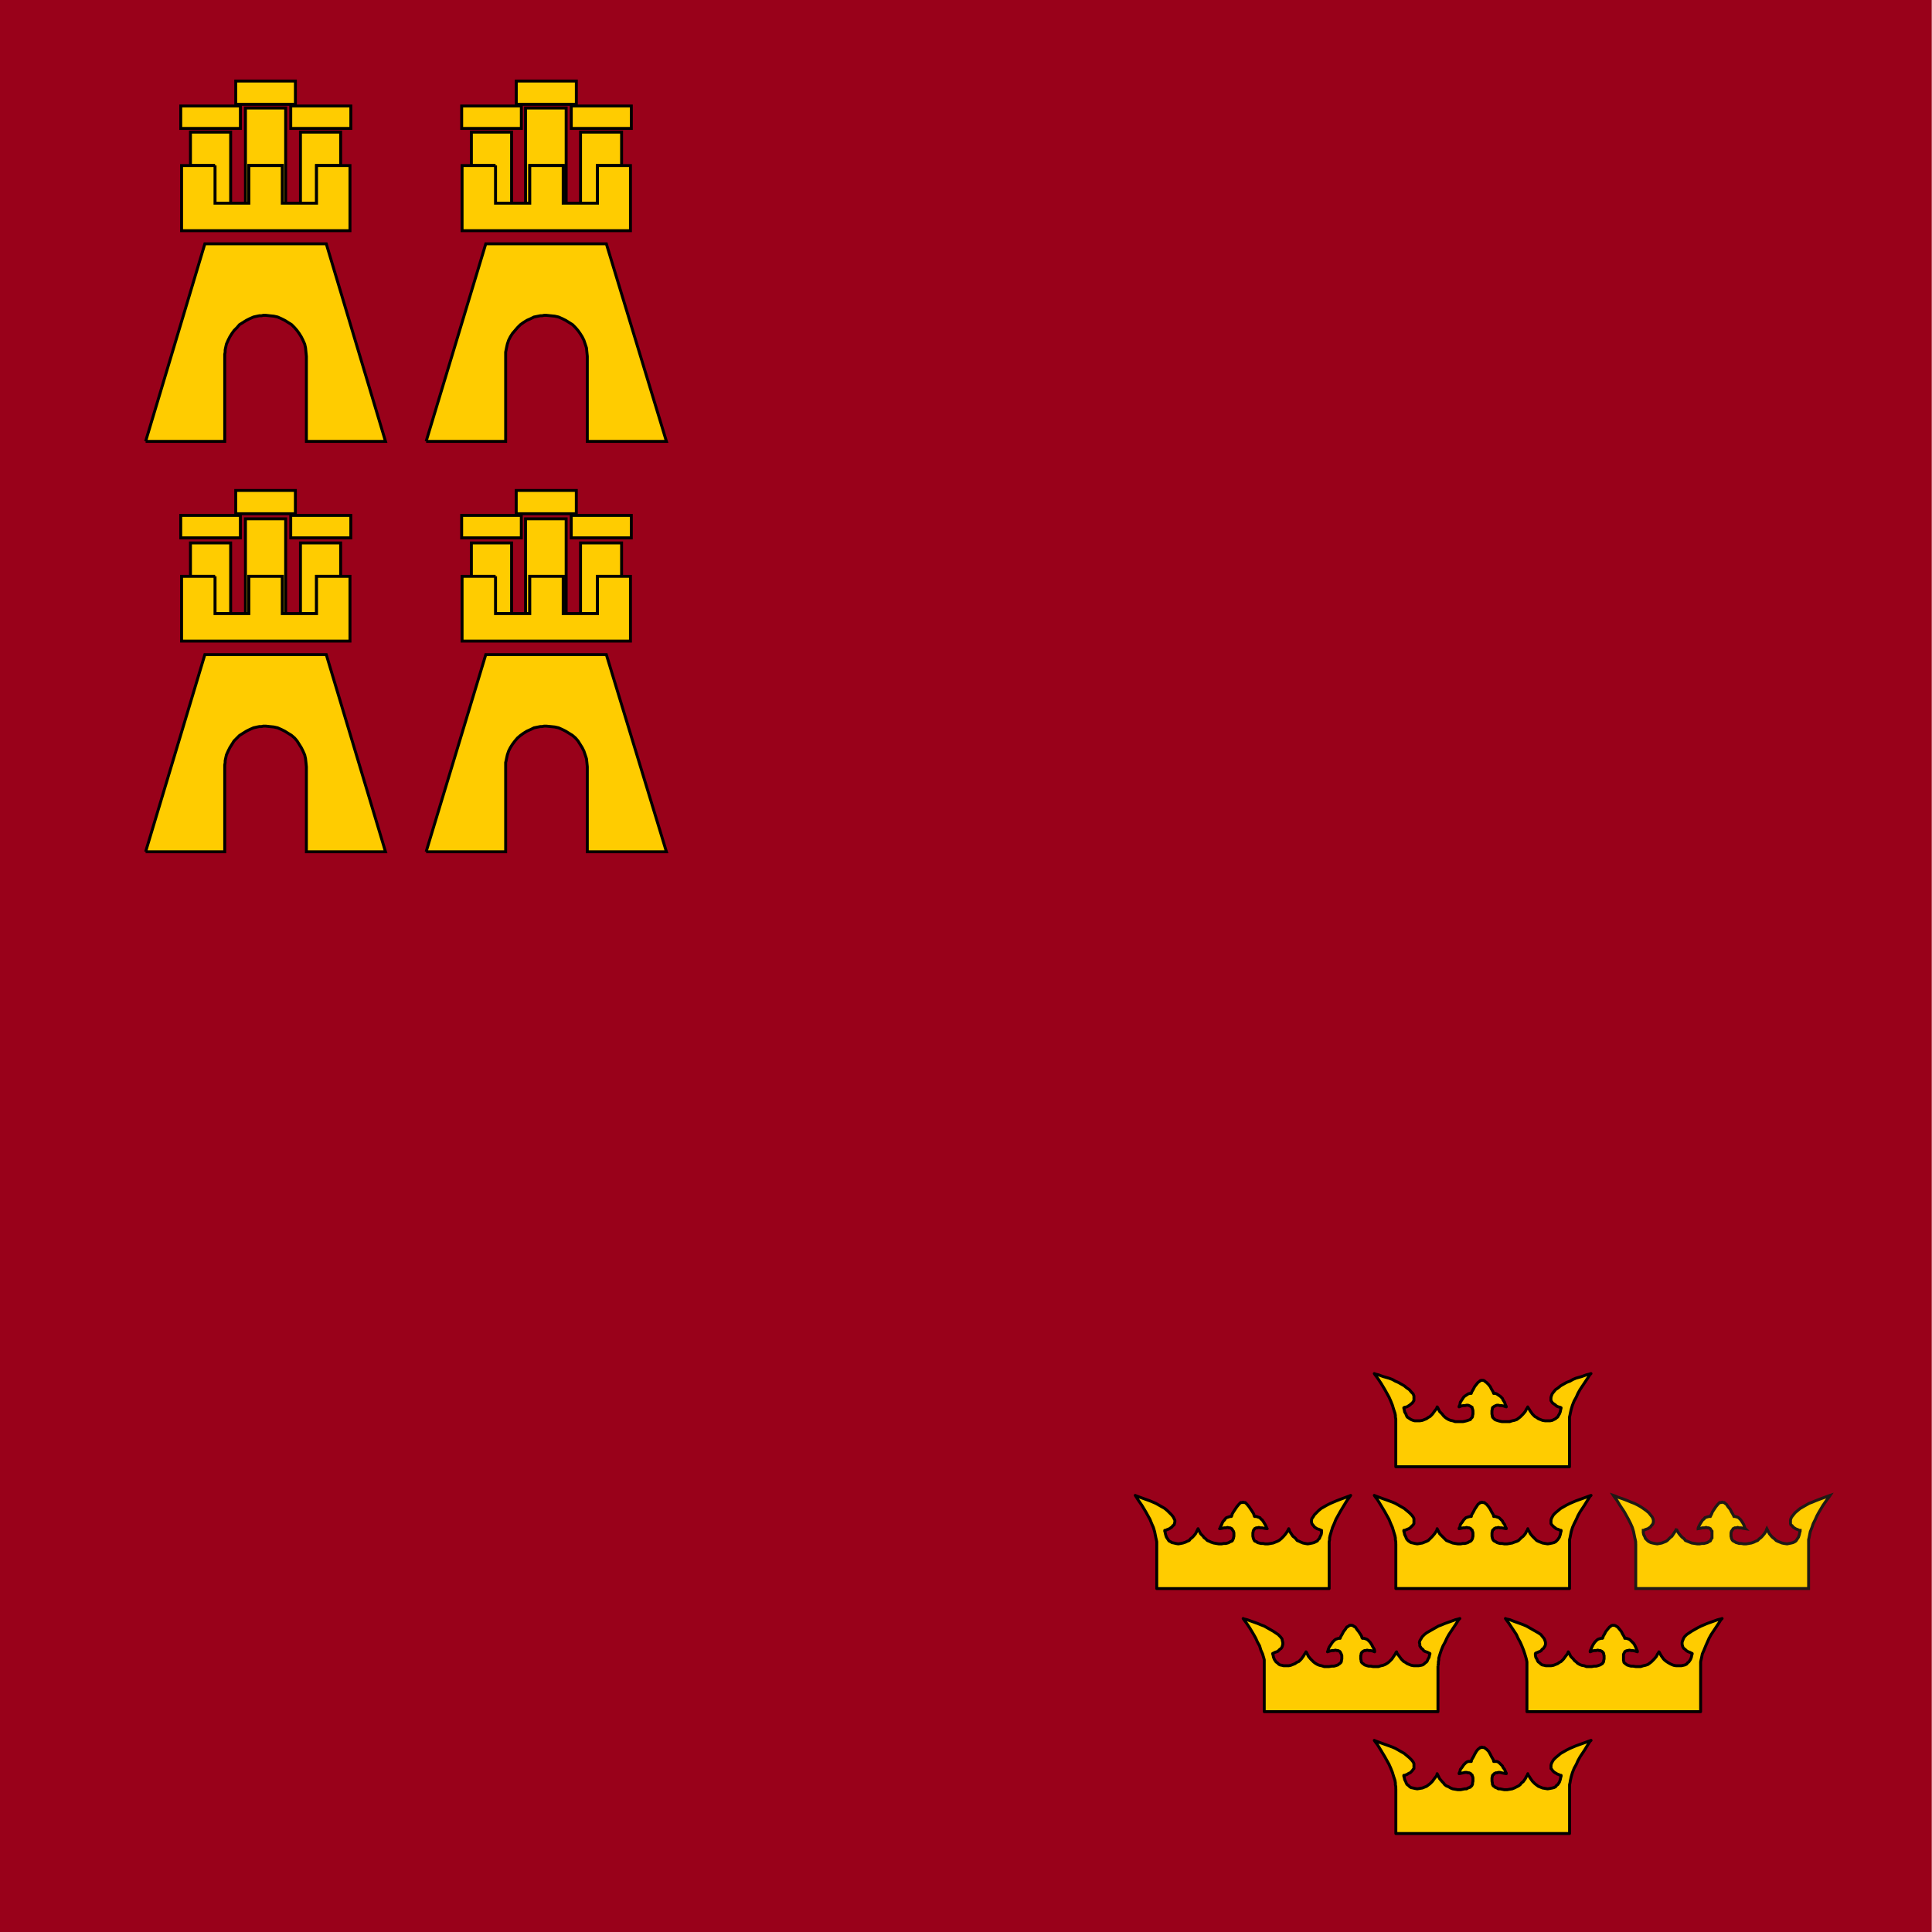
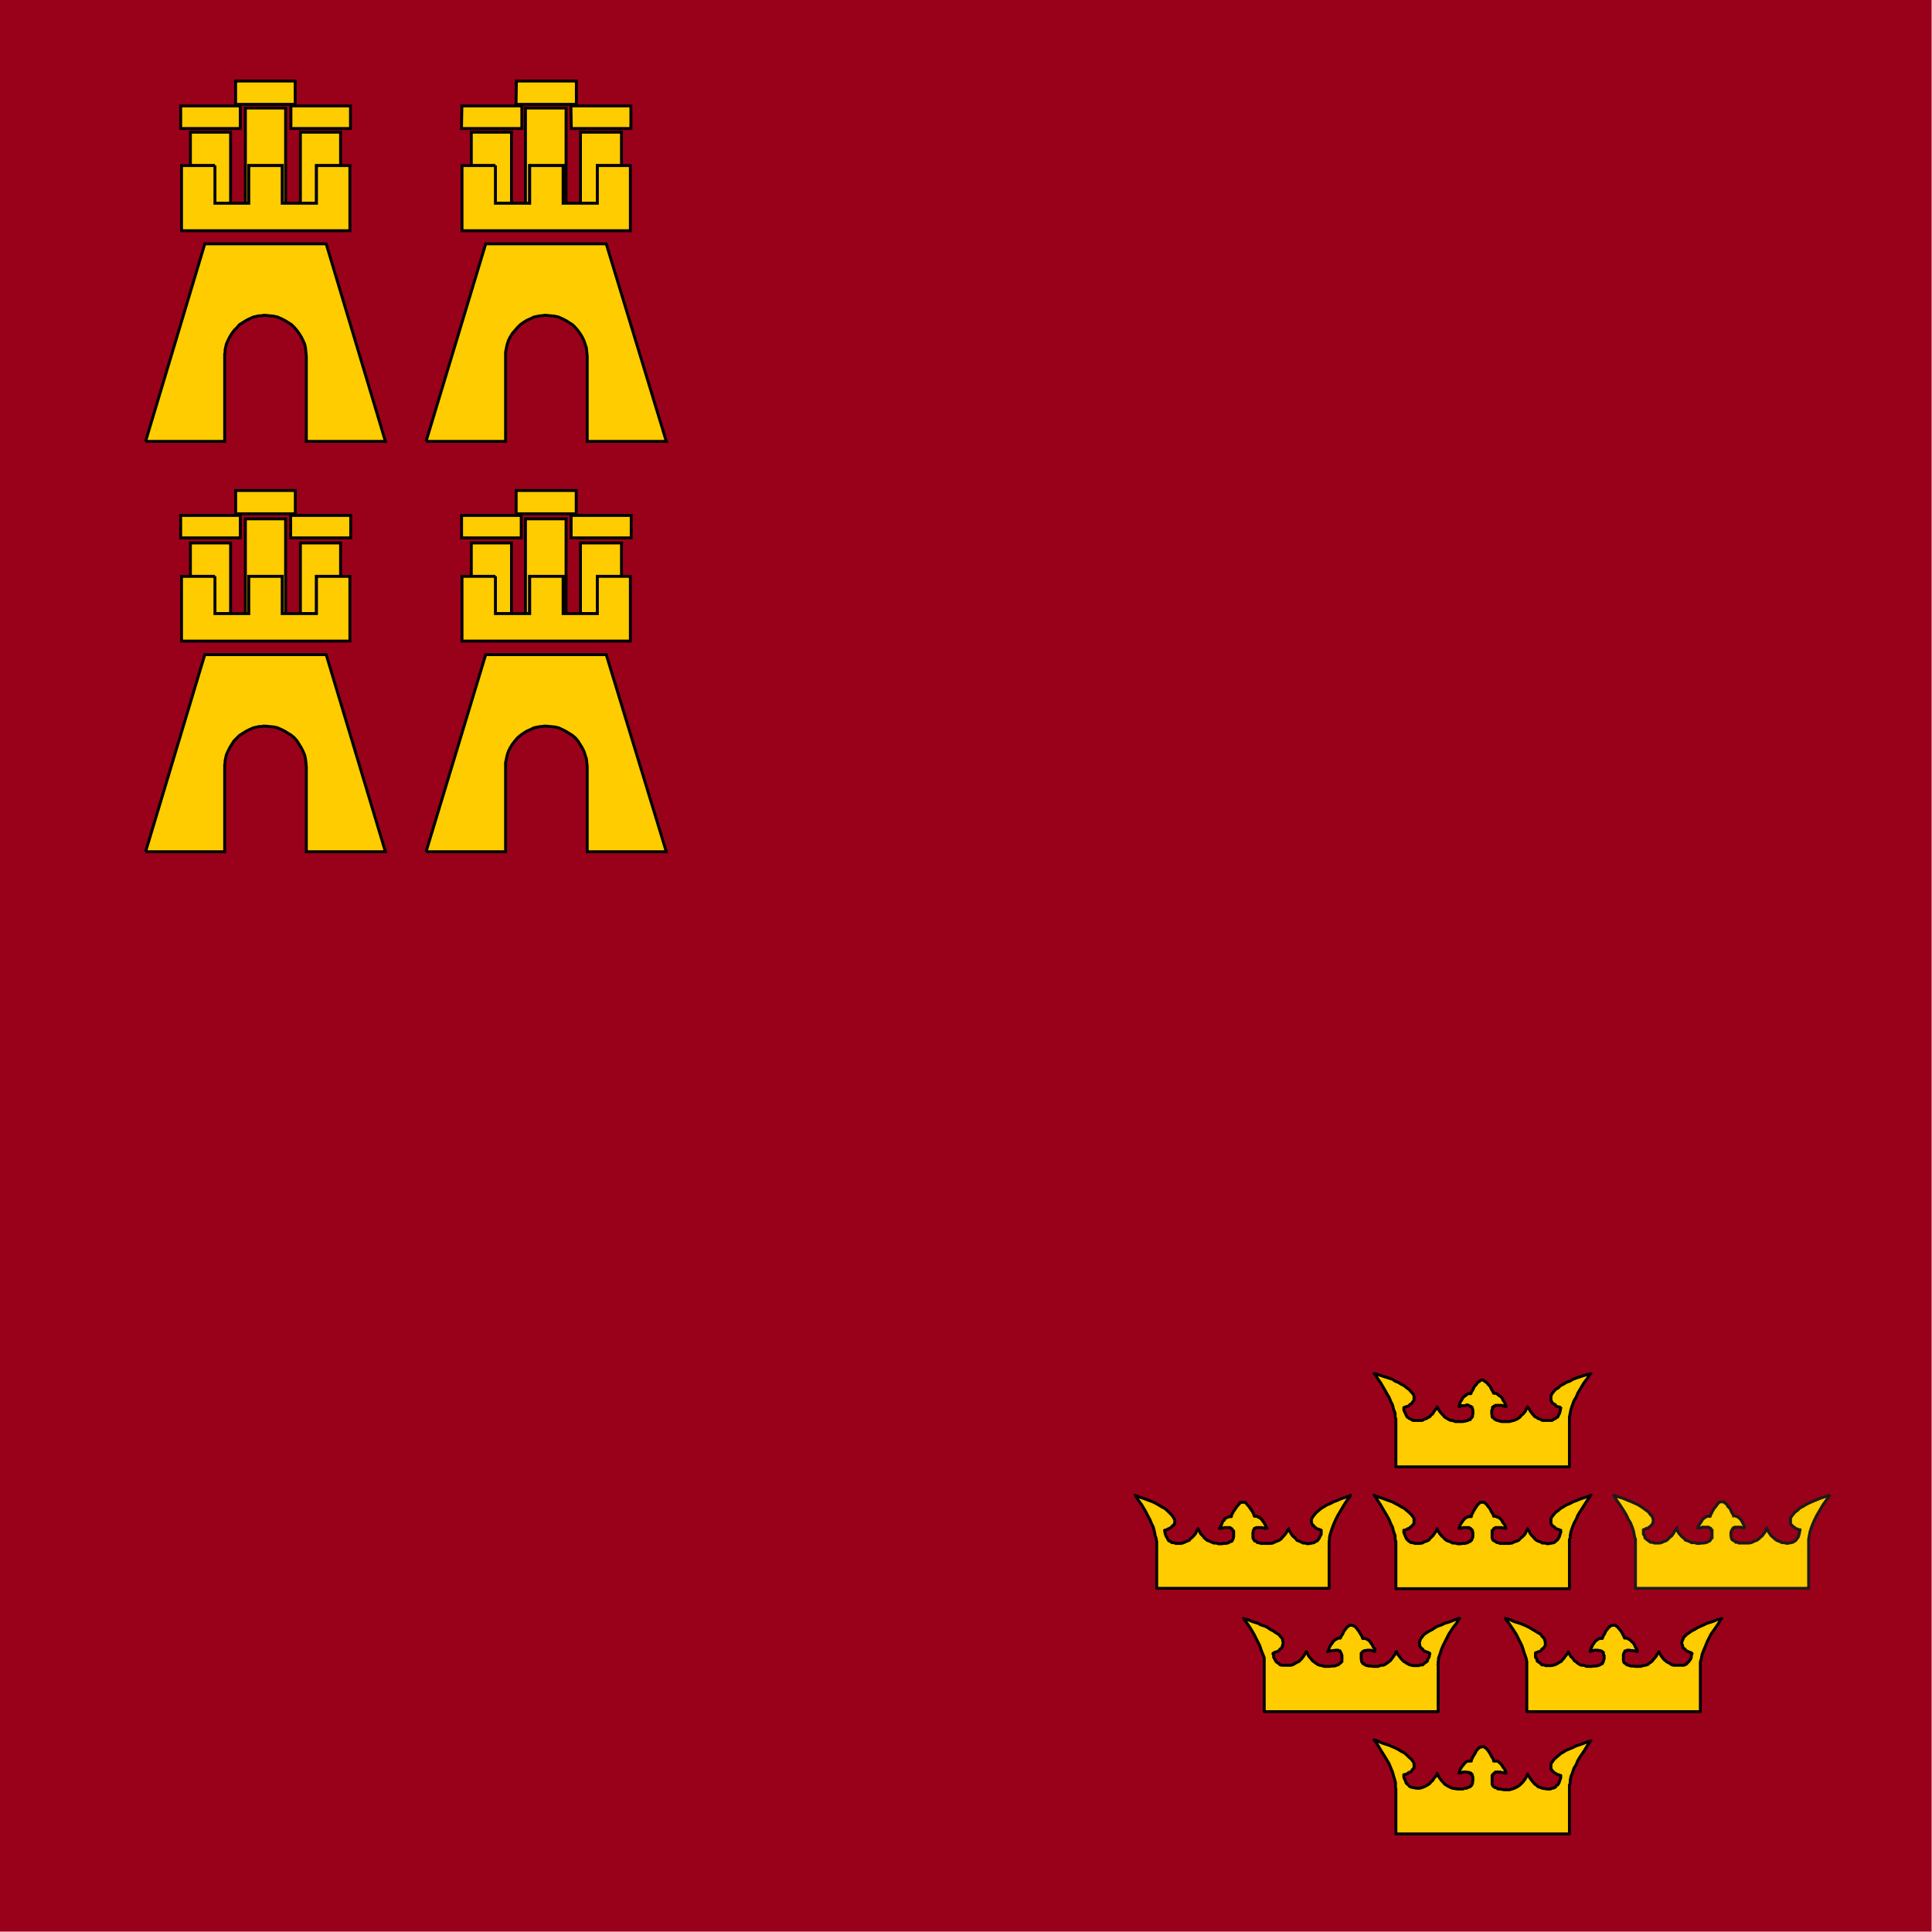
- <svg xmlns="http://www.w3.org/2000/svg" width="512" height="512.062">
-   <path style="fill:#99011a;fill-rule:evenodd;stroke-width:1.032pt" d="M0 0h512v512.062H0z" />
-   <path style="fill:#fc0;stroke:#000;stroke-width:.774;stroke-linejoin:round" d="M369.946 376.572v-.447l-.112-.558v-.447l-.112-.56-.335-1.005-.335-1.117-.447-1.118-.447-1.005-.559-1.006-.559-1.006-1.005-1.676-.894-1.34-.67-.895-.224-.335.223.112.894.223 1.23.447 1.564.447.894.336.782.447.782.335.782.447.783.447.67.558.67.447.56.67.446.448.224.558v1.23l-.224.335-.223.335-.335.224-.224.223-.335.224-.335.223-.224.112-.559.112-.223.111v.112l.112.447.111.559.336.558.111.336.224.447.335.223.335.224.336.223.558.224.447.111h1.341l.67-.111.56-.224.558-.223.447-.336.447-.223.335-.335.335-.336.56-.782.446-.558.224-.447v-.112l.111.112.224.447.335.67.67.67.336.447.335.336.447.335.559.335.558.224.559.111.67.224h2.012l.558-.112.447-.112.336-.111.335-.112.335-.112.112-.223.223-.224.112-.112.112-.223v-.224l.112-.447v-.894l-.112-.446-.112-.224v-.223l-.223-.112-.112-.112-.224-.112-.223-.111-.335-.112h-.336l-.447.112h-.446l-.56.111-.558.224v-.112l.224-.447.111-.67.447-.67.224-.336.223-.335.224-.224.335-.223.335-.224.335-.223.447-.112h.336v-.112l.223-.447.335-.558.336-.67.447-.56.446-.558.336-.224.223-.223.335-.112h.447l.336.112.223.223.335.224.559.558.447.56.335.67.335.558.224.447v.112h.447l.335.112.335.223.336.224.335.223.223.224.336.335.111.335.447.67.224.671.223.447v.112l-.67-.224-.559-.111h-.447l-.447-.112h-.335l-.335.112-.224.111-.223.112-.112.112-.224.112-.111.223v.224l-.112.446v.894l.112.447v.224l.111.223.112.112.224.224.223.223.224.112.335.112.335.111.447.112.559.112h2.011l.67-.224.56-.111.67-.224.447-.335.447-.335.335-.336.447-.447.559-.67.335-.67.335-.447v-.112.112l.335.447.335.558.56.782.334.336.336.335.447.223.447.336.558.223.559.224.67.111h1.341l.56-.111.446-.224.447-.223.223-.224.336-.223.223-.447.224-.336.223-.558.112-.559.112-.447v-.112l-.224-.111-.447-.112-.335-.112-.335-.223-.224-.224-.335-.223-.335-.224-.224-.335-.223-.335v-.783l.112-.446.223-.56.335-.446.559-.67.67-.448.67-.558.783-.447.782-.447.894-.335.782-.447.783-.336 1.564-.447 1.23-.447.893-.223.335-.112-.335.335-.559.894-.894 1.341-1.117 1.676-.559 1.006-.447 1.006-.558 1.005-.447 1.118-.336 1.117-.223 1.006-.112.559-.111.447v13.186h-46.038v-12.18M369.946 409.192v-.559l-.112-.559v-.447l-.112-.558-.335-1.118-.335-1.117-.447-1.006-.447-1.117-.559-1.006-.559-1.006-1.005-1.676-.894-1.452-.67-.894-.224-.336.223.112.894.335 1.23.447 1.564.559.894.335.782.335.782.447.782.447.783.447.67.56.67.558.56.558.446.56.224.446v1.341l-.224.335-.223.224-.335.335-.224.223-.335.224-.335.112-.224.111-.559.224h-.223v.223l.112.336.111.558.336.67.111.336.224.335.335.335.335.224.336.223.558.112.447.112.67.112.671-.112.67-.112.56-.223.558-.224.447-.223.447-.447.335-.335.335-.336.56-.67.446-.67.224-.448v-.223l.111.223.224.447.335.67.67.671.336.336.335.335.447.447.559.223.558.224.559.223.67.112.67.112h.783l.559-.112h.558l.447-.112.336-.112.335-.223.335-.112.112-.112.223-.223.112-.223.112-.224v-.112l.112-.447v-.894l-.112-.447-.112-.111v-.224l-.223-.112-.112-.223-.224-.112-.223-.112h-.32l-.335-.111-.447.111h-.447l-.559.112-.559.112v-.112l.224-.335.112-.67.447-.56.223-.334.223-.336.224-.223.335-.335.335-.112.336-.112.447-.112h.335v-.223l.223-.447.336-.559.335-.67.447-.67.447-.671.335-.224.223-.223h.336l.111-.112.336.112h.335l.223.223.336.224.558.67.447.67.335.671.336.559.223.447v.223h.447l.335.112.336.112.335.112.335.335.224.223.335.336.111.335.447.559.224.67.223.335v.112l-.67-.112-.559-.112h-.447l-.447-.111-.335.111h-.335l-.224.112-.223.112-.112.223-.223.112-.112.224v.111l-.112.447v.894l.112.447v.112l.112.224.111.223.224.223.223.112.224.112.335.223.335.112.447.112h.559l.559.112h.782l.67-.112.67-.112.56-.223.67-.224.447-.223.447-.447.335-.335.447-.336.559-.67.335-.67.335-.448v-.223.223l.335.447.336.67.558.671.336.336.335.335.447.447.447.223.559.224.558.223.67.112.671.112.67-.112.56-.112.446-.112.447-.223.224-.224.335-.335.223-.335.224-.335.223-.67.112-.56.112-.335v-.223h-.224l-.447-.224-.335-.111-.335-.112-.224-.224-.335-.223-.335-.335-.223-.224-.224-.335v-.894l.112-.447.223-.447.336-.559.558-.558.67-.559.671-.559.782-.447.783-.447.893-.447.783-.335.782-.335 1.564-.559 1.23-.447.893-.335.336-.112-.336.336-.558.894-.894 1.452-1.118 1.676-.558 1.006-.447 1.006-.56 1.117-.446 1.006-.335 1.117-.224 1.118-.112.558-.111.447v12.962H369.96v-11.844M404.702 441.491v-1.006l-.112-.558-.112-.447-.335-1.118-.335-1.005-.447-1.118-.447-1.006-.559-1.005-.447-1.006-1.117-1.676-.894-1.341-.67-.894-.224-.335.224.112 1.005.223 1.118.447 1.564.559.894.335.782.335.782.447.783.447.782.447.782.447.67.447.447.559.447.558.224.56.112.446v.447l-.112.447-.224.335-.223.336-.335.223-.224.335-.335.224-.335.111-.224.112-.559.224-.111.111v.447l.111.56.336.558.111.335.224.335.335.224.335.335.336.223.558.112.447.112h1.341l.67-.112.56-.223.558-.224.447-.335.447-.223.335-.336.335-.335.56-.782.446-.559.224-.447v-.112l.111.112.224.447.335.67.67.671.336.447.447.335.335.336.559.335.558.223.67.112.56.223h1.452l.559-.111h.559l.446-.112.336-.112.335-.112.335-.223.224-.112.111-.223.112-.112.112-.223v-.224l.112-.447v-.894l-.112-.335v-.224l-.112-.223-.223-.224-.112-.111-.224-.112-.223-.112h-.335l-.336-.111-.446.111h-.447l-.56.112-.558.223v-.223l.224-.447.223-.559.335-.67.224-.335.223-.336.224-.223.335-.335.335-.224.335-.112.447-.111h.336l.111-.112.112-.447.335-.559.336-.67.447-.559.558-.67.224-.112.223-.224.335-.111h.447l.336.111.335.224.223.112.56.67.446.559.335.67.335.559.224.447v.112h.447l.335.111.335.112.336.224.335.335.223.223.336.336.223.335.335.67.224.559.223.447v.223l-.67-.223-.559-.112h-.447l-.447-.111-.335.111h-.224l-.335.112-.223.112-.112.111-.112.224-.112.223-.111.224v1.676l.111.224v.223l.112.112.224.223.223.112.224.224.335.111.335.112.447.112h.559l.67.111h1.341l.67-.223.56-.112.67-.223.447-.335.447-.336.335-.335.447-.447.559-.67.335-.67.335-.448v-.111l.112.111.223.447.336.559.558.782.335.335.447.336.336.223.558.335.447.224.559.223.67.112h1.341l.56-.112.446-.111.447-.224.224-.335.335-.224.223-.335.224-.335.223-.559.112-.559.112-.335v-.112l-.224-.111-.447-.224-.335-.111-.223-.112-.336-.224-.335-.335-.335-.223-.224-.336-.111-.335-.112-.447v-.447l.112-.447.111-.223.112-.335.112-.224.223-.335.559-.559.67-.447.67-.447.783-.447.782-.447.894-.447.782-.335.783-.335 1.564-.559 1.23-.447.893-.223.335-.112-.335.335-.559.894-.893 1.341-1.118 1.676-.559 1.006-.447 1.006-.447 1.005-.447 1.118-.446 1.005-.224 1.118-.112.447-.111.558v13.186h-46.038v-12.18M369.946 474.12v-.558l-.112-.559v-.447l-.112-.67-.335-1.006-.335-1.117-.447-1.118-.447-1.005-.559-1.006-.559-1.006-1.005-1.676-.894-1.452-.67-.894-.224-.336.223.112.894.335 1.23.447 1.564.559.894.335.782.335.782.447.782.447.783.447.67.56.67.558.56.559.446.558.224.447v1.341l-.224.224-.223.335-.335.335-.224.224-.335.111-.335.224-.224.111-.559.224h-.223v.223l.112.336.111.558.336.67.111.336.224.335.335.224.335.335.336.223.558.112.447.112.67.112.671-.112.67-.112.56-.223.558-.224.447-.335.447-.335.335-.335.335-.336.56-.782.446-.559.224-.447v-.223l.111.223.224.447.335.67.67.783.336.335.335.447.447.336.559.223.558.335.559.224.67.111.67.112h.783l.559-.112.558-.111h.447l.336-.224.335-.112.335-.111.112-.224.223-.111.112-.224.112-.223v-.336l.112-.447v-.894l-.112-.447-.112-.111v-.224l-.223-.112-.112-.223-.224-.112-.223-.111h-.32l-.335-.112h-.447l-.447.112-.559.111-.559.112v-.112l.224-.447.112-.558.447-.56.223-.334.223-.336.224-.223.335-.335.335-.224.336-.112h.782v-.223l.223-.447.336-.559.335-.67.447-.782.447-.559.335-.224.223-.223h.336l.111-.112.336.112h.335l.223.223.336.224.558.559.447.782.335.67.336.559.223.447v.223h.782l.336.112.335.224.335.335.224.223.335.336.111.335.447.559.224.558.223.447v.112l-.67-.112-.559-.111-.447-.112h-.447l-.335.112h-.335l-.224.111-.223.112-.112.223-.223.112-.112.224v.111l-.112.447v.894l.112.447v.336l.112.223.111.224.224.111.223.224.224.111.335.112.335.224h.447l.559.111.559.112h.782l.67-.112.67-.111.56-.224.67-.335.447-.223.447-.336.335-.447.447-.335.559-.782.335-.67.335-.448v-.223.223l.335.447.336.56.558.781.336.336.335.335.447.335.447.335.559.224.558.223.67.112.671.112.67-.112.56-.112.446-.112.447-.223.224-.335.335-.224.223-.335.224-.335.223-.67.112-.56.112-.335v-.223h-.224l-.447-.224-.335-.111-.335-.224-.224-.111-.335-.224-.335-.335-.223-.335-.224-.224v-.894l.112-.447.223-.447.336-.558.558-.56.67-.558.671-.559.782-.447.783-.447.893-.447.783-.335.782-.335 1.564-.559 1.23-.447.893-.335.336-.112-.336.336-.558.894-.894 1.452-1.118 1.676-.558 1.006-.447 1.006-.56 1.005-.446 1.118-.335 1.117-.224 1.006-.112.67-.111.447v12.962H369.96v-11.844" />
-   <path style="fill:#fc0;stroke:#1f1a16;stroke-width:.774" d="M433.523 409.192v-.559l-.112-.559-.112-.447-.112-.558-.223-1.118-.335-1.117-.447-1.006-.56-1.117-.558-1.006-.559-1.006-1.117-1.676-.894-1.452-.67-.894-.224-.336.335.112.783.335 1.34.447 1.453.559.782.335.894.335.894.447.782.447.67.447.783.56.67.558.447.558.447.56.224.446.112.447v.447l-.112.447-.224.335-.223.224-.224.335-.335.223-.335.224-.335.112-.335.111-.447.224h-.114v.559l.112.558.335.67.112.336.335.335.335.335.335.224.447.223.447.112.559.112.67.112.671-.112.559-.112.558-.223.56-.224.334-.223.447-.447.336-.335.446-.336.447-.67.447-.67.224-.448.112-.223v.223l.223.447.447.67.559.671.335.336.447.335.335.447.559.223.559.224.558.223.783.112.67.112h.67l.56-.112h.567l.447-.112.447-.112.335-.223.224-.112.223-.112.112-.223.112-.223.111-.224.112-.112v-1.788l-.112-.111-.111-.224-.112-.112-.112-.223-.223-.112-.224-.112h-.33l-.335-.111-.447.111h-.558l-.447.112-.67.112v-.112l.111-.335.336-.67.335-.56.223-.334.224-.336.335-.223.224-.335.335-.112.335-.112.447-.112h.335l.112-.223.223-.447.224-.559.447-.67.447-.67.559-.671.223-.224.224-.223h.34l.335-.112.336.112h.223l.224.223.335.224.447.67.559.67.335.671.335.559.223.447.112.223h.224l.447.112.335.112.223.112.336.335.223.223.224.336.223.335.335.559.224.67.111.335.112.112-.67-.112-.447-.112h-.559l-.335-.111-.447.111h-.335l-.224.112-.223.112-.112.223-.112.112-.112.224-.111.111-.112.447v.894l.112.447v.112l.111.224.112.223.224.223.223.112.224.112.335.223.447.112.335.112h.559l.67.112h.67l.671-.112.67-.112.671-.223.447-.224.559-.223.447-.447.447-.335.335-.336.559-.67.447-.67.111-.448.112-.223.112.223.223.447.336.67.558.671.335.336.447.335.447.447.447.223.56.224.558.223.558.112.783.112.558-.112.56-.112.446-.112.447-.223.335-.224.224-.335.223-.335.224-.335.223-.67.112-.56.112-.335v-.223h-.224l-.447-.224-.335-.111-.223-.112-.336-.224-.335-.223-.223-.335-.336-.224-.111-.335v-.894l.111-.447.224-.447.447-.559.447-.558.67-.559.67-.559.783-.447.782-.447.782-.447.894-.335.782-.335 1.453-.559 1.23-.447.893-.335.335-.112-.223.336-.67.894-1.006 1.452-1.006 1.676-.559 1.006-.447 1.006-.558 1.117-.336 1.006-.447 1.117-.223 1.118-.112.558-.111.447v12.962h-45.814v-11.844" />
-   <path style="fill:#fc0;stroke:#000;stroke-width:.774;stroke-linejoin:round" d="M306.586 409.192v-.559l-.112-.559-.112-.447-.112-.558-.223-1.118-.335-1.117-.447-1.006-.447-1.117-.559-1.006-.559-1.006-1.005-1.676-1.006-1.452-.559-.894-.223-.336.223.112.894.335 1.23.447 1.564.559.782.335.782.335.782.447.783.447.782.447.67.56.559.558.559.558.447.56.223.446.224.447v.447l-.112.447-.112.335-.335.224-.224.335-.335.223-.335.224-.223.112-.336.111-.447.224h-.223v.223l.112.336.111.558.224.67.223.336.224.335.223.335.447.224.335.223.56.112.446.112.67.112.671-.112.559-.112.67-.223.447-.224.559-.223.335-.447.447-.335.335-.336.559-.67.335-.67.224-.448.111-.223.112.223.224.447.335.67.67.671.224.336.447.335.447.447.559.223.446.224.67.223.671.112.67.112h.783l.559-.112h.558l.447-.112.336-.112.335-.223.335-.112.224-.112.111-.223.112-.223.112-.224v-.112l.112-.447v-.894l-.112-.447-.112-.111-.112-.224-.111-.112-.112-.223-.224-.112-.223-.112h-.335l-.336-.111-.447.111h-.447l-.558.112-.67.112.111-.112.112-.335.335-.67.224-.56.223-.334.335-.336.112-.223.335-.335.335-.112.336-.112.335-.112h.335l.112-.223.112-.447.335-.559.447-.67.447-.67.558-.671.224-.224.223-.223h.336l.335-.112.223.112h.336l.223.223.224.224.558.67.447.67.447.671.335.559.112.447.112.223h.447l.335.112.335.112.336.112.223.335.335.223.224.336.223.335.335.559.336.67.111.335.112.112-.782-.112-.559-.112h-.447l-.447-.111-.335.111h-.335l-.224.112-.223.112-.112.223-.112.112-.111.224v.111l-.112.447v.894l.112.447v.112l.111.224.112.223.112.223.223.112.336.112.223.223.447.112.447.112h.559l.558.112h.783l.67-.112.67-.112.56-.223.558-.224.447-.223.559-.447.335-.335.335-.336.559-.67.447-.67.223-.448.112-.223.112.223.112.447.446.67.447.671.447.336.336.335.335.447.559.223.447.224.558.223.559.112.67.112.67-.112.56-.112.447-.112.447-.223.446-.224.224-.335.335-.335.112-.335.335-.67.112-.56v-.558h-.114l-.447-.224-.335-.111-.335-.112-.335-.224-.336-.223-.223-.335-.223-.224-.224-.335-.112-.447v-.447l.112-.447.335-.447.335-.559.56-.558.558-.559.67-.559.783-.447.782-.447.894-.447.782-.335.782-.335 1.453-.559 1.229-.447.894-.335.223-.112-.223.336-.67.894-.895 1.452-1.005 1.676-.559 1.006-.559 1.006-.447 1.117-.447 1.006-.335 1.117-.335 1.118-.112.558v.447l-.112.559v12.404h-45.698v-11.845M381.115 441.491l.112-.447v-.559l.111-.558v-.447l.335-1.118.336-1.005.447-1.118.558-1.006.447-1.005.56-1.006 1.116-1.676.894-1.341.56-.894.334-.335-.335.112-.894.223-1.229.447-1.564.559-.783.335-.894.335-.782.447-.782.447-.782.447-.782.447-.559.447-.559.559-.223.335-.112.223-.223.336-.112.223-.112.447.112.447v.447l.223.335.224.336.335.223.223.335.336.224.335.111.335.112.447.224.224.111v.112l-.112.335-.112.56-.335.558-.112.335-.223.335-.336.224-.335.335-.335.223-.447.112-.67.112h-1.24l-.67-.112-.558-.223-.559-.224-.447-.335-.447-.223-.335-.336-.335-.335-.56-.782-.446-.559-.224-.447v-.112l-.111.112-.224.447-.447.67-.447.671-.447.447-.335.335-.447.336-.559.335-.558.223-.559.112-.67.223h-1.453l-.559-.111h-.558l-.447-.112-.336-.112-.335-.112-.223-.223-.224-.112-.223-.223-.112-.112-.112-.223v-.224l-.112-.447v-.894l.112-.335v-.224l.112-.223.223-.224.112-.111.224-.112.223-.112h.335l.336-.111.447.111h.447l.558.112.559.223v-.223l-.112-.447-.335-.559-.335-.67-.224-.335-.223-.336-.224-.223-.335-.335-.335-.224-.335-.112-.336-.111h-.447l-.111-.112-.112-.447-.335-.559-.447-.67-.447-.559-.447-.67-.335-.112-.224-.224-.335-.111h-.547l-.224.111-.223.224-.335.112-.447.67-.447.559-.336.67-.335.559-.223.447v.112h-.447l-.335.111-.336.112-.335.224-.335.335-.224.223-.223.336-.224.335-.447.67-.223.559-.112.447-.112.223.67-.223.56-.112h.447l.447-.111.335.111h.335l.223.112.224.112.112.111.111.224.112.223.112.224.112.335v.894l-.112.447v.224l-.112.223-.112.112-.223.223-.224.112-.223.223-.335.112-.335.112-.447.112h-.56l-.67.111h-1.34l-.67-.223-.56-.112-.558-.223-.56-.335-.446-.336-.335-.335-.447-.447-.559-.67-.335-.67-.224-.448-.111-.112v.112l-.336.447-.335.559-.559.782-.335.335-.335.336-.559.223-.447.335-.558.224-.56.223-.558.112h-1.34l-.448-.112-.558-.112-.336-.223-.335-.335-.335-.224-.224-.335-.223-.335-.224-.559-.111-.559-.112-.335v-.112l.223-.111.447-.224.336-.112.335-.111.223-.224.336-.335.335-.223.223-.336.112-.335.112-.447v-.447l-.112-.447-.112-.559-.447-.558-.558-.559-.67-.447-.671-.447-.782-.447-.783-.447-.782-.447-.894-.335-.782-.335-1.564-.559-1.23-.447-.894-.223-.223-.112.223.335.67.894.895 1.34 1.006 1.677.558 1.006.447 1.005.559 1.006.335 1.118.447 1.005.335 1.118.112.447v13.744h46.038v-12.18" />
-   <path style="fill:#fc0;stroke:#000;stroke-width:.69" transform="translate(-20.388 -288.713) scale(1.12134)" d="m118.9 361.8 14.1-46.7h28.5l14.2 46.7H157v-20.1l-.1-1-.1-1-.3-.9-.3-.9-.4-.8-.5-.8-.5-.7-.6-.7-.7-.7-.8-.5-.8-.5-.8-.4-.9-.4-.9-.2-1-.1-1-.1h-.5l-.5.1h-.4l-.5.1-1 .2-.8.4-.9.4-.8.5-.7.5-.7.7-.6.7-.6.7-.5.8-.4.8-.3.9-.2.9-.1.5-.1.5v21.1h-18.8M135.3 296.6v8.9h3.8v-16.8h-9.5v7.9h5.7M143.4 305.5v-8.9h7.9v8.9h.7V283h-9.6v22.5h1M159.4 305.5v-8.9h5.7v-7.9h-9.7v16.8h4" />
-   <path style="fill:#fc0;stroke:#000;stroke-width:.69" transform="translate(-20.388 -288.713) scale(1.12134)" d="M135.3 296.6v8.9h8.1v-8.9h7.9v8.9h8.1v-8.9h7.8V312h-39.8v-15.4h7.9M52.6 361.8l14-46.7h28.7l14 46.7H90.6v-20.1l-.1-1-.1-1-.2-.9-.4-.9-.4-.8-.5-.8-.5-.7-.6-.7-.7-.7-.8-.5-.8-.5-.8-.4-.9-.4-.9-.2-1-.1-.9-.1h-.6l-.4.1h-.5l-.5.1-.9.2-.9.4-.8.4-.8.5-.8.5-.6.7-.7.7-.5.7-.5.8-.4.8-.4.9-.2.9-.1.5v.5l-.1.5v20.6H52.6M69 296.6v8.9h3.7v-16.8h-9.5v7.9H69M77 305.5v-8.9h7.9v8.9h.8V283h-9.5v22.5h.8M93 305.5v-8.9h5.7v-7.9h-9.5v16.8H93" />
-   <path style="fill:#fc0;stroke:#000;stroke-width:.69" transform="translate(-20.388 -288.713) scale(1.12134)" d="M69 296.6v8.9h8v-8.9h7.9v8.9H93v-8.9h7.9V312H61.1v-15.4H69M127.3 384.6h14.1v-5.3h-14.1zM140.2 378.9h14.2v-5.5h-14.2zM153.2 384.6h14.2v-5.3h-14.2zM118.9 458.8l14.1-46.6h28.5l14.2 46.6H157v-20.1l-.1-1-.1-.9-.3-.9-.3-.9-.4-.8-.5-.8-.5-.8-.6-.7-.7-.6-.8-.5-.8-.5-.8-.4-.9-.4-.9-.2-1-.1-1-.1h-.5l-.5.1h-.4l-.5.1-1 .2-.8.4-.9.4-.8.5-.7.5-.7.6-.6.7-.6.8-.5.8-.4.8-.3.9-.2.9-.1.5-.1.4v21.1h-18.8M135.3 393.7v8.8h3.8v-16.7h-9.5v7.9h5.7M143.4 402.5v-8.8h7.9v8.8h.7v-22.4h-9.6v22.4h1M159.4 402.5v-8.8h5.7v-7.9h-9.7v16.7h4" />
-   <path style="fill:#fc0;stroke:#000;stroke-width:.69" transform="translate(-20.388 -288.713) scale(1.12134)" d="M135.3 393.7v8.8h8.1v-8.8h7.9v8.8h8.1v-8.8h7.8V409h-39.8v-15.3h7.9M60.9 384.6H75v-5.3H60.9ZM73.9 378.9H88v-5.5H73.9ZM86.9 384.6h14.2v-5.3H86.9ZM52.6 458.8l14-46.6h28.7l14 46.6H90.6v-20.1l-.1-1-.1-.9-.2-.9-.4-.9-.4-.8-.5-.8-.5-.8-.6-.7-.7-.6-.8-.5-.8-.5-.8-.4-.9-.4-.9-.2-1-.1-.9-.1h-.6l-.4.1h-.5l-.5.1-.9.2-.9.4-.8.4-.8.5-.8.5-.6.6-.7.7-.5.8-.5.8-.4.8-.4.9-.2.9-.1.5v.4l-.1.6v20.5H52.6M69 393.7v8.8h3.7v-16.7h-9.5v7.9H69M77 402.5v-8.8h7.9v8.8h.8v-22.4h-9.5v22.4h.8M93 402.5v-8.8h5.7v-7.9h-9.5v16.7H93" />
-   <path style="fill:#fc0;stroke:#000;stroke-width:.69" transform="translate(-20.388 -288.713) scale(1.12134)" d="M69 393.7v8.8h8v-8.8h7.9v8.8H93v-8.8h7.9V409H61.1v-15.3H69" />
-   <path style="fill:#fc0;stroke:#000;stroke-width:.75" d="M118.54 32.975h15.32v-5.757h-15.32zM132.56 26.783h15.42v-5.975h-15.42zM146.68 32.975h15.42v-5.757h-15.42ZM46.408 32.975h15.317v-5.757H46.408ZM60.53 26.783h15.318v-5.975H60.53ZM74.653 32.975h15.426v-5.757H74.653Z" transform="matrix(1.03226 0 0 1.03226 0 0)" />
+ <svg xmlns="http://www.w3.org/2000/svg" width="512" height="512.1">
+   <path style="fill:#99011a;fill-rule:evenodd;stroke-width:1.032pt" d="M0 0h512v512H0z" />
+   <path style="fill:#fc0;stroke:#000;stroke-width:.774;stroke-linejoin:round" d="M370 376.6v-.5l-.2-.5v-1l-.4-1-.3-1.2-.5-1-.4-1-.6-1-.6-1.1-1-1.7-.9-1.3-.6-1-.3-.2h.3l.9.3 1.2.4 1.6.5.9.3.7.5.8.3.8.5.8.4.7.6.6.4.6.7.4.4.3.6v1.2l-.3.3-.2.4-.3.2-.3.2-.3.3-.3.2h-.2l-.6.2-.2.1v.6l.2.5.3.6.1.3.3.5.3.2.3.2.4.2.5.3h2.5l.5-.3.6-.2.5-.3.4-.2.3-.4.4-.3.5-.8.5-.6.2-.4v-.1l.1.1.2.4.4.7.6.7.4.4.3.4.5.3.5.3.6.3h.5l.7.3h2l.6-.1.4-.1.4-.1.3-.2h.3l.1-.3.3-.2v-.1l.2-.2v-.3l.1-.4v-1l-.1-.4-.1-.2v-.2l-.3-.1v-.1l-.3-.1-.2-.1-.3-.2h-.4l-.4.2h-1l-.6.3v-.1l.2-.5.1-.6.5-.7.2-.4.2-.3.3-.2.3-.2.3-.3.4-.2h.7v-.2l.3-.5.3-.5.3-.7.5-.5.4-.6.4-.2.2-.2.3-.2h.5l.3.2.2.2.4.2.5.6.5.5.3.7.3.5.3.5v.1h.4l.4.1.3.2.3.3.4.2.2.2.3.3.1.4.5.7.2.6.2.5-.6-.1-.6-.2h-1.6l-.2.2h-.2l-.1.2-.3.1v.4l-.2.5v.9l.1.4v.3l.1.2h.2l.2.3.2.2.2.1.4.2h.3l.4.2.6.1h2l.7-.2.5-.1.7-.3.5-.3.4-.3.3-.4.5-.4.6-.7.3-.7.3-.4v-.1.1l.4.4.3.6.6.8.3.3.3.4.5.2.4.3.6.2.5.3h2.6l.4-.3.5-.2.2-.2.4-.2.2-.5.2-.3.2-.6.1-.5.1-.5-.2-.2-.4-.1-.4-.1-.3-.2-.2-.3-.4-.2-.3-.2-.2-.4-.2-.3V370l.3-.6.3-.4.6-.7.7-.4.6-.6.8-.4.8-.5.9-.3.8-.5.8-.3 1.5-.5 1.3-.4.8-.2.4-.1-.4.3-.5.9-1 1.3-1 1.7-.6 1-.4 1-.6 1-.4 1.1-.4 1.2-.2 1-.1.5-.1.5v13.2h-46v-12.2m0 32.6v-.6l-.2-.5v-1l-.4-1.1-.3-1.2-.5-1-.4-1-.6-1.1-.6-1-1-1.7-.9-1.4-.6-1-.3-.3.3.2.9.3 1.2.4 1.6.6.9.3.7.4.8.4.8.5.8.4.7.6.6.5.6.6.4.5.3.5v1.3l-.3.4-.2.2-.3.3-.3.2-.3.3h-.3l-.2.2-.6.2h-.2V406.2l.2.5.3.7.1.3.3.4.3.3.3.2.4.3h.5l.5.2H376.3l.7-.1.5-.3.6-.2.5-.2.4-.4.3-.4.4-.3.5-.7.5-.7.2-.4v-.2l.1.2.2.4.4.7.6.7.4.3.3.4.5.4.5.2.6.2.5.3h.7l.7.2h.8l.5-.1h.6l.4-.1.4-.1.3-.3h.3l.1-.2.3-.2v-.2l.2-.3.1-.5v-1l-.1-.4h-.1v-.3l-.3-.1v-.2l-.3-.1-.2-.2h-1.6l-.5.2h-.6l.2-.4.2-.6.4-.6.2-.3.3-.4.2-.2.3-.3.3-.1.4-.2h.8v-.3l.2-.4.3-.6.4-.7.4-.6.5-.7.3-.2.2-.3h1.1l.3.3.3.2.5.7.5.6.3.7.4.6.2.4v.2h.4l.4.1.3.2h.3l.4.4.2.2.3.4.1.3.5.6.2.6.2.4h-.6l-.6-.2h-1.6l-.2.2h-.2l-.1.3-.2.1-.2.2v2l.2.3v.2l.3.2.2.1.2.1.4.3h.3l.5.2h2.5l.7-.1.6-.3.6-.2.5-.2.4-.4.4-.4.4-.3.6-.7.3-.7.3-.4v-.2.2l.4.4.3.7.6.7.3.3.3.4.5.4.4.2.6.2.5.3h.7l.7.2.7-.1.5-.1.5-.1.4-.3.2-.2.4-.3.2-.4.2-.3.2-.7.2-.5V405.6h-.2l-.4-.2-.3-.1-.4-.1-.2-.3-.3-.2-.4-.3-.2-.2-.2-.4v-1.3l.3-.5.4-.5.5-.6.7-.5.7-.6.7-.4.8-.5 1-.4.7-.4.8-.3 1.5-.6 1.3-.4.9-.3.3-.2-.3.4-.6.9-.9 1.4-1.1 1.7-.6 1-.4 1-.6 1.1-.4 1-.4 1.2-.2 1v.6l-.2.5v13h-46v-12m34.7 32.4v-1l-.1-.6-.1-.4-.4-1.1-.3-1-.4-1.2-.5-1-.5-1-.5-1-1.1-1.7-.9-1.3-.7-.9-.2-.3h.2l1 .3 1.1.5 1.6.5 1 .4.7.3.8.4.8.5.7.4.8.5.7.4.4.6.5.5.2.6.1.4v.9l-.3.4-.2.3-.4.2-.2.4-.3.2-.4.1-.2.1-.6.2V439.3l.4.5v.4l.3.3.4.2.3.3.3.3h.6l.4.2h1.4l.6-.1.6-.2.6-.3.4-.3.5-.2.3-.4.3-.3.6-.8.4-.5.3-.5v-.1.1l.3.5.3.6.7.7.3.5.5.3.3.3.6.4.5.2h.7l.6.3h1.4l.6-.1h.5l.5-.1.3-.1.3-.1.4-.3h.2l.1-.3.1-.1.1-.2v-.2l.2-.5v-.9l-.2-.3v-.5l-.3-.2-.1-.1-.2-.1-.3-.1h-.3l-.3-.1h-.9l-.6.2-.5.2v-.2l.2-.5.2-.5.3-.7.3-.3.2-.4.2-.2.4-.3.3-.2.3-.2h.8l.1-.2.1-.4.4-.6.3-.7.4-.5.6-.7.2-.1.2-.2.4-.1h.8l.3.3.2.1.6.7.4.5.4.7.3.6.2.4v.1h.5l.3.1.3.2.4.2.3.3.2.2.4.4.2.3.3.7.3.5.2.5v.2l-.7-.2-.6-.1h-.4l-.4-.1H431.3l-.3.2h-.3v.2l-.2.2-.1.3-.1.2v1.7l.1.2v.2l.1.1.2.2.3.1.2.3h.3l.4.2.4.1h.6l.6.1h1.4l.6-.2.6-.1.7-.2.4-.4.5-.3.3-.3.4-.5.6-.7.3-.6.4-.5v-.1.1l.3.5.3.5.6.8.3.3.5.4.3.2.6.3.4.3.6.2h2.6l.4-.1.5-.3.2-.3.3-.2.2-.3.3-.4.2-.5v-.6l.2-.3v-.1l-.2-.2-.5-.2-.3-.1-.2-.1-.4-.2-.3-.4-.3-.2-.3-.3v-.4l-.2-.4v-.5l.1-.4.1-.2.2-.4v-.2l.3-.3.6-.6.6-.4.7-.5.8-.4.8-.5.9-.4.7-.3.8-.4 1.6-.5 1.2-.5.9-.2.3-.1-.3.3-.6 1-.8 1.2-1.2 1.7-.5 1-.5 1-.4 1-.5 1.2-.4 1-.2 1-.1.5-.2.6v13.2h-46v-12.2M369.9 474v-1.5l-.2-.7-.3-1-.3-1.1-.5-1.2-.4-1-.6-1-.6-1-1-1.6-.9-1.5-.6-.9-.3-.3h.3l.9.4 1.2.5 1.6.5.9.4.7.3.8.4.8.5.8.4.7.6.6.6.6.5.4.6.3.4v1.4l-.3.2-.2.3-.3.4-.3.2h-.3l-.3.3-.2.1-.6.2h-.2v.6l.2.6.3.6.1.4.3.3.3.2.3.4.4.2.5.1.5.1.6.1h.7l.7-.2.5-.2.6-.3.5-.3.4-.3.3-.4.4-.3.5-.8.5-.5.2-.5v-.2l.1.2.2.5.4.6.6.8.4.4.3.4.5.3.5.3.6.3.5.2.7.1.7.1h1.3l.6-.2h.4l.4-.2.3-.1.3-.1.1-.2.3-.2v-.2l.2-.2v-.3l.1-.5v-.9l-.1-.4-.1-.1v-.3h-.3v-.3l-.3-.1-.2-.1h-.3l-.4-.1h-.9l-.5.2-.6.1v-.1l.2-.5.2-.5.4-.6.2-.3.3-.3.2-.3.3-.3.3-.2.4-.1h.8v-.3l.2-.4.3-.6.4-.6.4-.8.5-.6.3-.2.2-.2h.3l.2-.1h.6l.3.3.3.2.5.6.5.8.3.6.4.6.2.4v.3h1.1l.3.3.4.3.2.3.3.3.1.3.5.6.2.5.2.5v.1l-.6-.1-.6-.1-.4-.1H396.4l-.2.2-.2.1-.1.2-.2.1-.2.3V473l.2.2v.2l.3.2.2.2h.2l.4.2.3.2h.5l.5.1.6.1h1.4l.7-.2.6-.2.6-.3.5-.3.4-.3.4-.4.4-.4.6-.8.3-.6.3-.5v-.2.2l.4.5.3.5.6.8.3.3.3.4.5.3.4.4.6.2.5.2.7.1.7.1h.7l.5-.2.5-.1.4-.2.2-.4.4-.2.2-.3.2-.4.2-.6.2-.6v-.6h-.2l-.4-.2h-.3l-.4-.3-.2-.1-.3-.2-.4-.4-.2-.3-.2-.2v-1.4l.3-.4.4-.6.5-.5.7-.6.7-.6.7-.4.8-.5 1-.4.7-.3.8-.4 1.5-.5 1.3-.5.9-.3.3-.1-.3.3-.6.9-.9 1.5-1.1 1.6-.6 1-.4 1-.6 1-.4 1.2-.4 1-.2 1v.8l-.2.4v13h-46V474" />
+   <path style="fill:#fc0;stroke:#1f1a16;stroke-width:.774" d="M433.5 409.2V408l-.2-.5-.1-.5-.2-1.1-.4-1.2-.4-1-.6-1-.5-1.1-.6-1-1.1-1.7-1-1.4-.6-1-.2-.3.3.2.8.3 1.4.4 1.4.6.8.3.9.4.9.4.8.5.6.4.8.6.7.5.4.6.5.5.2.5.1.4v.5l-.1.4-.2.4-.2.2-.3.3-.3.2-.3.3h-.4l-.3.2-.5.2v1.1l.4.7v.3l.4.4.4.3.3.2.4.3h.5l.5.2h1.4l.5-.1.6-.3.6-.2.3-.2.4-.4.4-.4.4-.3.5-.7.4-.7.2-.4.2-.2v.2l.2.4.4.7.6.7.3.3.5.4.3.4.6.2.5.2.6.3h.8l.6.2h.7l.6-.1h.5l.5-.1.4-.1.4-.3h.2l.2-.2.1-.2.1-.2.1-.3h.2v-1.9h-.2v-.3l-.2-.1v-.2l-.3-.1-.2-.2h-1.7l-.5.2h-.6v-.4l.4-.6.4-.6.2-.3.2-.4.3-.2.3-.3.3-.1.3-.2h.8l.1-.3.2-.4.3-.6.4-.7.5-.6.5-.7.2-.2.3-.3h1.2l.2.3.4.2.4.7.6.6.3.7.3.6.3.4v.2h.3l.4.1.4.2h.2l.3.4.3.2.2.4.2.3.3.6.3.6v.4h.2-.7l-.4-.2h-1.7l-.2.2h-.2l-.2.3v.1l-.2.2v.1l-.2.5v.9l.1.4v.1l.1.3.1.2.3.2.2.1.2.1.3.3h.5l.3.2H463.5l.7-.1.6-.3.5-.2.5-.2.5-.4.4-.4.4-.3.5-.7.5-.7v-.4l.2-.2.1.2.2.4.4.7.5.7.4.3.4.4.5.4.4.2.6.2.5.3h.6l.8.2.5-.1.6-.1.4-.1.5-.3.3-.2.2-.3.3-.4.2-.3.2-.7.1-.5.1-.4v-.2h-.2l-.4-.2-.4-.1-.2-.1-.3-.3-.4-.2-.2-.3-.3-.2-.1-.4v-1.3l.3-.5.4-.5.5-.6.7-.5.6-.6.8-.4.8-.5.8-.4.9-.4.7-.3 1.5-.6 1.2-.4 1-.3.3-.2-.3.4-.6.9-1 1.4-1 1.7-.6 1-.5 1-.5 1.1-.4 1-.4 1.2-.2 1-.1.6-.1.5v13h-45.9v-12" />
+   <path style="fill:#fc0;stroke:#000;stroke-width:.774;stroke-linejoin:round" d="M306.6 409.2v-.6l-.1-.5-.1-.5-.2-.5-.2-1.1-.3-1.2-.5-1-.4-1-.6-1.1-.5-1-1-1.7-1-1.4-.6-1-.2-.3.2.2.9.3 1.2.4 1.6.6.8.3.8.4.7.4.8.5.8.4.7.6.5.5.6.6.4.5.3.5.2.4v.5l-.1.4-.1.4-.4.2-.2.3-.3.2-.4.3h-.2l-.3.2-.5.2h-.2v.2l.1.4.1.5.3.7.2.3.2.4.2.3.5.2.3.3h.6l.4.2h1.4l.5-.1.7-.3.4-.2.6-.2.3-.4.5-.4.3-.3.6-.7.3-.7.2-.4.1-.2.1.2.3.4.3.7.7.7.2.3.4.4.5.4.6.2.4.2.7.3h.6l.7.2h.8l.6-.1h.5l.5-.1.3-.1.3-.3h.4l.2-.2.1-.2.1-.2.1-.3.1-.5v-1.4h-.2l-.1-.3-.1-.1-.1-.2-.2-.1-.3-.2h-1.5l-.6.2h-.7.1l.2-.4.3-.6.2-.6.2-.3.4-.4v-.2l.4-.3.4-.1.3-.2h.7v-.3l.2-.4.3-.6.5-.7.4-.6.6-.7.2-.2.2-.3H330.1l.2.3.2.2.6.7.4.6.5.7.3.6.1.4.1.2h.5l.3.1.3.2h.4l.2.4.3.2.2.4.3.3.3.6.3.6.1.4h.2-.8l-.6-.2H333l-.3.2h-.2l-.1.3-.1.1-.1.2v.1l-.1.5V407.7l.2.3.1.2.1.2.2.1.4.1.2.3h.4l.5.2h2.6l.6-.1.6-.3.5-.2.5-.2.6-.4.3-.4.3-.3.6-.7.4-.7.2-.4.2-.2v.2l.2.4.4.7.5.7.4.3.4.4.3.4.6.2.4.2.6.3h.5l.7.2.7-.1.5-.1.5-.1.4-.3.5-.2.2-.3.3-.4.1-.3.4-.7v-1.1l-.5-.2-.3-.1-.4-.1-.3-.3-.3-.2-.2-.3-.3-.2-.2-.4-.1-.4v-.5l.1-.4.3-.5.4-.5.5-.6.6-.5.7-.6.7-.4.8-.5 1-.4.7-.4.8-.3 1.4-.6 1.3-.4.9-.3.2-.2-.2.4-.7.9-.9 1.4-1 1.7-.6 1-.5 1-.5 1.1-.4 1-.4 1.2-.3 1-.1.6v.5l-.1.5V421h-45.7v-11.8m74.5 32.3.1-.5v-.5l.1-.6v-.4l.4-1.1.3-1 .5-1.2.5-1 .5-1 .5-1 1.1-1.7 1-1.3.5-.9.3-.3h-.3l-.9.3-1.2.5-1.6.5-.8.4-.9.3-.8.4-.7.5-.8.4-.8.5-.6.4-.5.6-.2.3-.2.2-.2.4v.2l-.2.4.1.5v.4l.2.4.3.3.3.2.2.4.4.2.3.1.3.1.5.2.2.2-.1.4-.1.6-.4.5v.4l-.3.3-.3.2-.4.3-.3.3h-.5l-.6.2h-1.3l-.6-.1-.6-.2-.6-.3-.4-.3-.4-.2-.4-.4-.3-.3-.6-.8-.4-.5-.2-.5v-.1l-.2.1-.2.5-.4.6-.5.7-.4.5-.4.3-.4.3-.6.4-.5.2h-.6l-.7.3H364l-.6-.1h-.5l-.5-.1-.3-.1-.3-.1-.3-.3h-.2l-.2-.3-.1-.1-.1-.2v-.3l-.1-.4v-1.5l.2-.2.2-.2.1-.1.2-.1.3-.1h.3l.3-.1h.9l.6.2.5.2v-.7l-.4-.5-.3-.7-.3-.3-.2-.4-.2-.2-.3-.3-.4-.2-.3-.2h-.8l-.1-.2-.1-.4-.4-.6-.4-.7-.4-.5-.5-.7-.3-.1-.3-.2-.3-.1h-.8l-.2.3-.3.1-.5.7-.4.5-.3.7-.4.6-.2.4v.1h-.5l-.3.1-.3.2-.4.2-.3.3-.2.2-.2.4-.3.3-.4.7-.2.5-.1.5-.2.2.7-.2.6-.1h.4l.5-.1h.6l.3.2h.2v.2l.2.2.1.2.1.3.1.3v1.6l-.2.2-.1.1-.2.2-.2.1-.3.3h-.3l-.3.2-.5.1h-.5l-.7.1h-1.4l-.6-.2-.6-.1-.5-.2-.6-.4-.4-.3-.4-.3-.4-.5-.6-.7-.3-.6-.2-.5-.2-.1v.1l-.3.5-.3.5-.6.8-.3.3-.4.4-.5.2-.5.3-.5.3-.6.2h-2.3l-.6-.1-.3-.3-.4-.3-.3-.2-.2-.3-.2-.4-.3-.5v-.6l-.2-.3v-.1l.2-.2.5-.2.3-.1.4-.1.2-.2.3-.4.3-.2.3-.3v-.4l.2-.4v-.5l-.1-.4-.1-.6-.5-.5-.5-.6-.7-.4-.7-.5-.8-.4-.7-.5-.8-.4-1-.3-.7-.4-1.6-.5-1.2-.5-.9-.2-.2-.1.2.3.7.9.9 1.3 1 1.7.5 1 .5 1 .5 1 .4 1.2.4 1 .4 1v14.3h46.1v-12.2" />
+   <path style="fill:#fc0;stroke:#000;stroke-width:.69" transform="translate(-20.4 -288.7) scale(1.12134)" d="m118.9 361.8 14.1-46.7h28.5l14.2 46.7H157v-20.1l-.1-1-.1-1-.3-.9-.3-.9-.4-.8-.5-.8-.5-.7-.6-.7-.7-.7-.8-.5-.8-.5-.8-.4-.9-.4-.9-.2-1-.1-1-.1h-.5l-.5.1h-.4l-.5.1-1 .2-.8.4-.9.4-.8.5-.7.5-.7.7-.6.7-.6.7-.5.8-.4.8-.3.9-.2.9-.1.5-.1.5v21.1h-18.8m16.4-65.2v8.9h3.8v-16.8h-9.5v7.9h5.7m8.1 8.9v-8.9h7.9v8.9h.7V283h-9.6v22.5h1m16 0v-8.9h5.7v-7.9h-9.7v16.8h4" />
+   <path style="fill:#fc0;stroke:#000;stroke-width:.69" transform="translate(-20.4 -288.7) scale(1.12134)" d="M135.3 296.6v8.9h8.1v-8.9h7.9v8.9h8.1v-8.9h7.8V312h-39.8v-15.4h7.9m-82.7 65.2 14-46.7h28.7l14 46.7H90.6v-20.1l-.1-1-.1-1-.2-.9-.4-.9-.4-.8-.5-.8-.5-.7-.6-.7-.7-.7-.8-.5-.8-.5-.8-.4-.9-.4-.9-.2-1-.1-.9-.1h-.6l-.4.1h-.5l-.5.1-.9.2-.9.4-.8.4-.8.5-.8.5-.6.7-.7.7-.5.7-.5.8-.4.8-.4.9-.2.9-.1.5v.5l-.1.5v20.6H52.6M69 296.6v8.9h3.7v-16.8h-9.5v7.9H69m8 8.9v-8.9h7.9v8.9h.8V283h-9.5v22.5h.8m16 0v-8.9h5.7v-7.9h-9.5v16.8H93" />
+   <path style="fill:#fc0;stroke:#000;stroke-width:.69" transform="translate(-20.4 -288.7) scale(1.12134)" d="M69 296.6v8.9h8v-8.9h7.9v8.9H93v-8.9h7.9V312H61.1v-15.4H69m58.3 88h14.1v-5.3h-14.1zm12.9-5.7h14.2v-5.5h-14.2zm13 5.7h14.2v-5.3h-14.2zm-34.3 74.2 14.1-46.6h28.5l14.2 46.6H157v-20.1l-.1-1-.1-.9-.3-.9-.3-.9-.4-.8-.5-.8-.5-.8-.6-.7-.7-.6-.8-.5-.8-.5-.8-.4-.9-.4-.9-.2-1-.1-1-.1h-.5l-.5.1h-.4l-.5.1-1 .2-.8.4-.9.4-.8.5-.7.5-.7.6-.6.7-.6.8-.5.8-.4.8-.3.9-.2.9-.1.5-.1.4v21.1h-18.8m16.4-65.1v8.8h3.8v-16.7h-9.5v7.9h5.7m8.1 8.8v-8.8h7.9v8.8h.7v-22.4h-9.6v22.4h1m16 0v-8.8h5.7v-7.9h-9.7v16.7h4" />
+   <path style="fill:#fc0;stroke:#000;stroke-width:.69" transform="translate(-20.4 -288.7) scale(1.12134)" d="M135.3 393.7v8.8h8.1v-8.8h7.9v8.8h8.1v-8.8h7.8V409h-39.8v-15.3h7.9m-74.4-9.1H75v-5.3H60.9Zm13-5.7H88v-5.5H73.9Zm13 5.7h14.2v-5.3H86.9Zm-34.3 74.2 14-46.6h28.7l14 46.6H90.6v-20.1l-.1-1-.1-.9-.2-.9-.4-.9-.4-.8-.5-.8-.5-.8-.6-.7-.7-.6-.8-.5-.8-.5-.8-.4-.9-.4-.9-.2-1-.1-.9-.1h-.6l-.4.1h-.5l-.5.1-.9.2-.9.4-.8.4-.8.5-.8.5-.6.6-.7.7-.5.8-.5.8-.4.8-.4.9-.2.9-.1.5v.4l-.1.6v20.5H52.6M69 393.7v8.8h3.7v-16.7h-9.5v7.9H69m8 8.8v-8.8h7.9v8.8h.8v-22.4h-9.5v22.4h.8m16 0v-8.8h5.7v-7.9h-9.5v16.7H93" />
+   <path style="fill:#fc0;stroke:#000;stroke-width:.69" transform="translate(-20.4 -288.7) scale(1.12134)" d="M69 393.7v8.8h8v-8.8h7.9v8.8H93v-8.8h7.9V409H61.1v-15.3H69" />
+   <path style="fill:#fc0;stroke:#000;stroke-width:.75" d="M118.5 33H134v-5.8h-15.4zm14-6.2H148v-6h-15.4zm14.2 6.2H162v-5.8h-15.4ZM46.4 33h15.3v-5.8H46.4Zm14.1-6.2h15.3v-6H60.5ZM74.7 33H90v-5.8H74.7Z" transform="scale(1.03226)" />
</svg>
